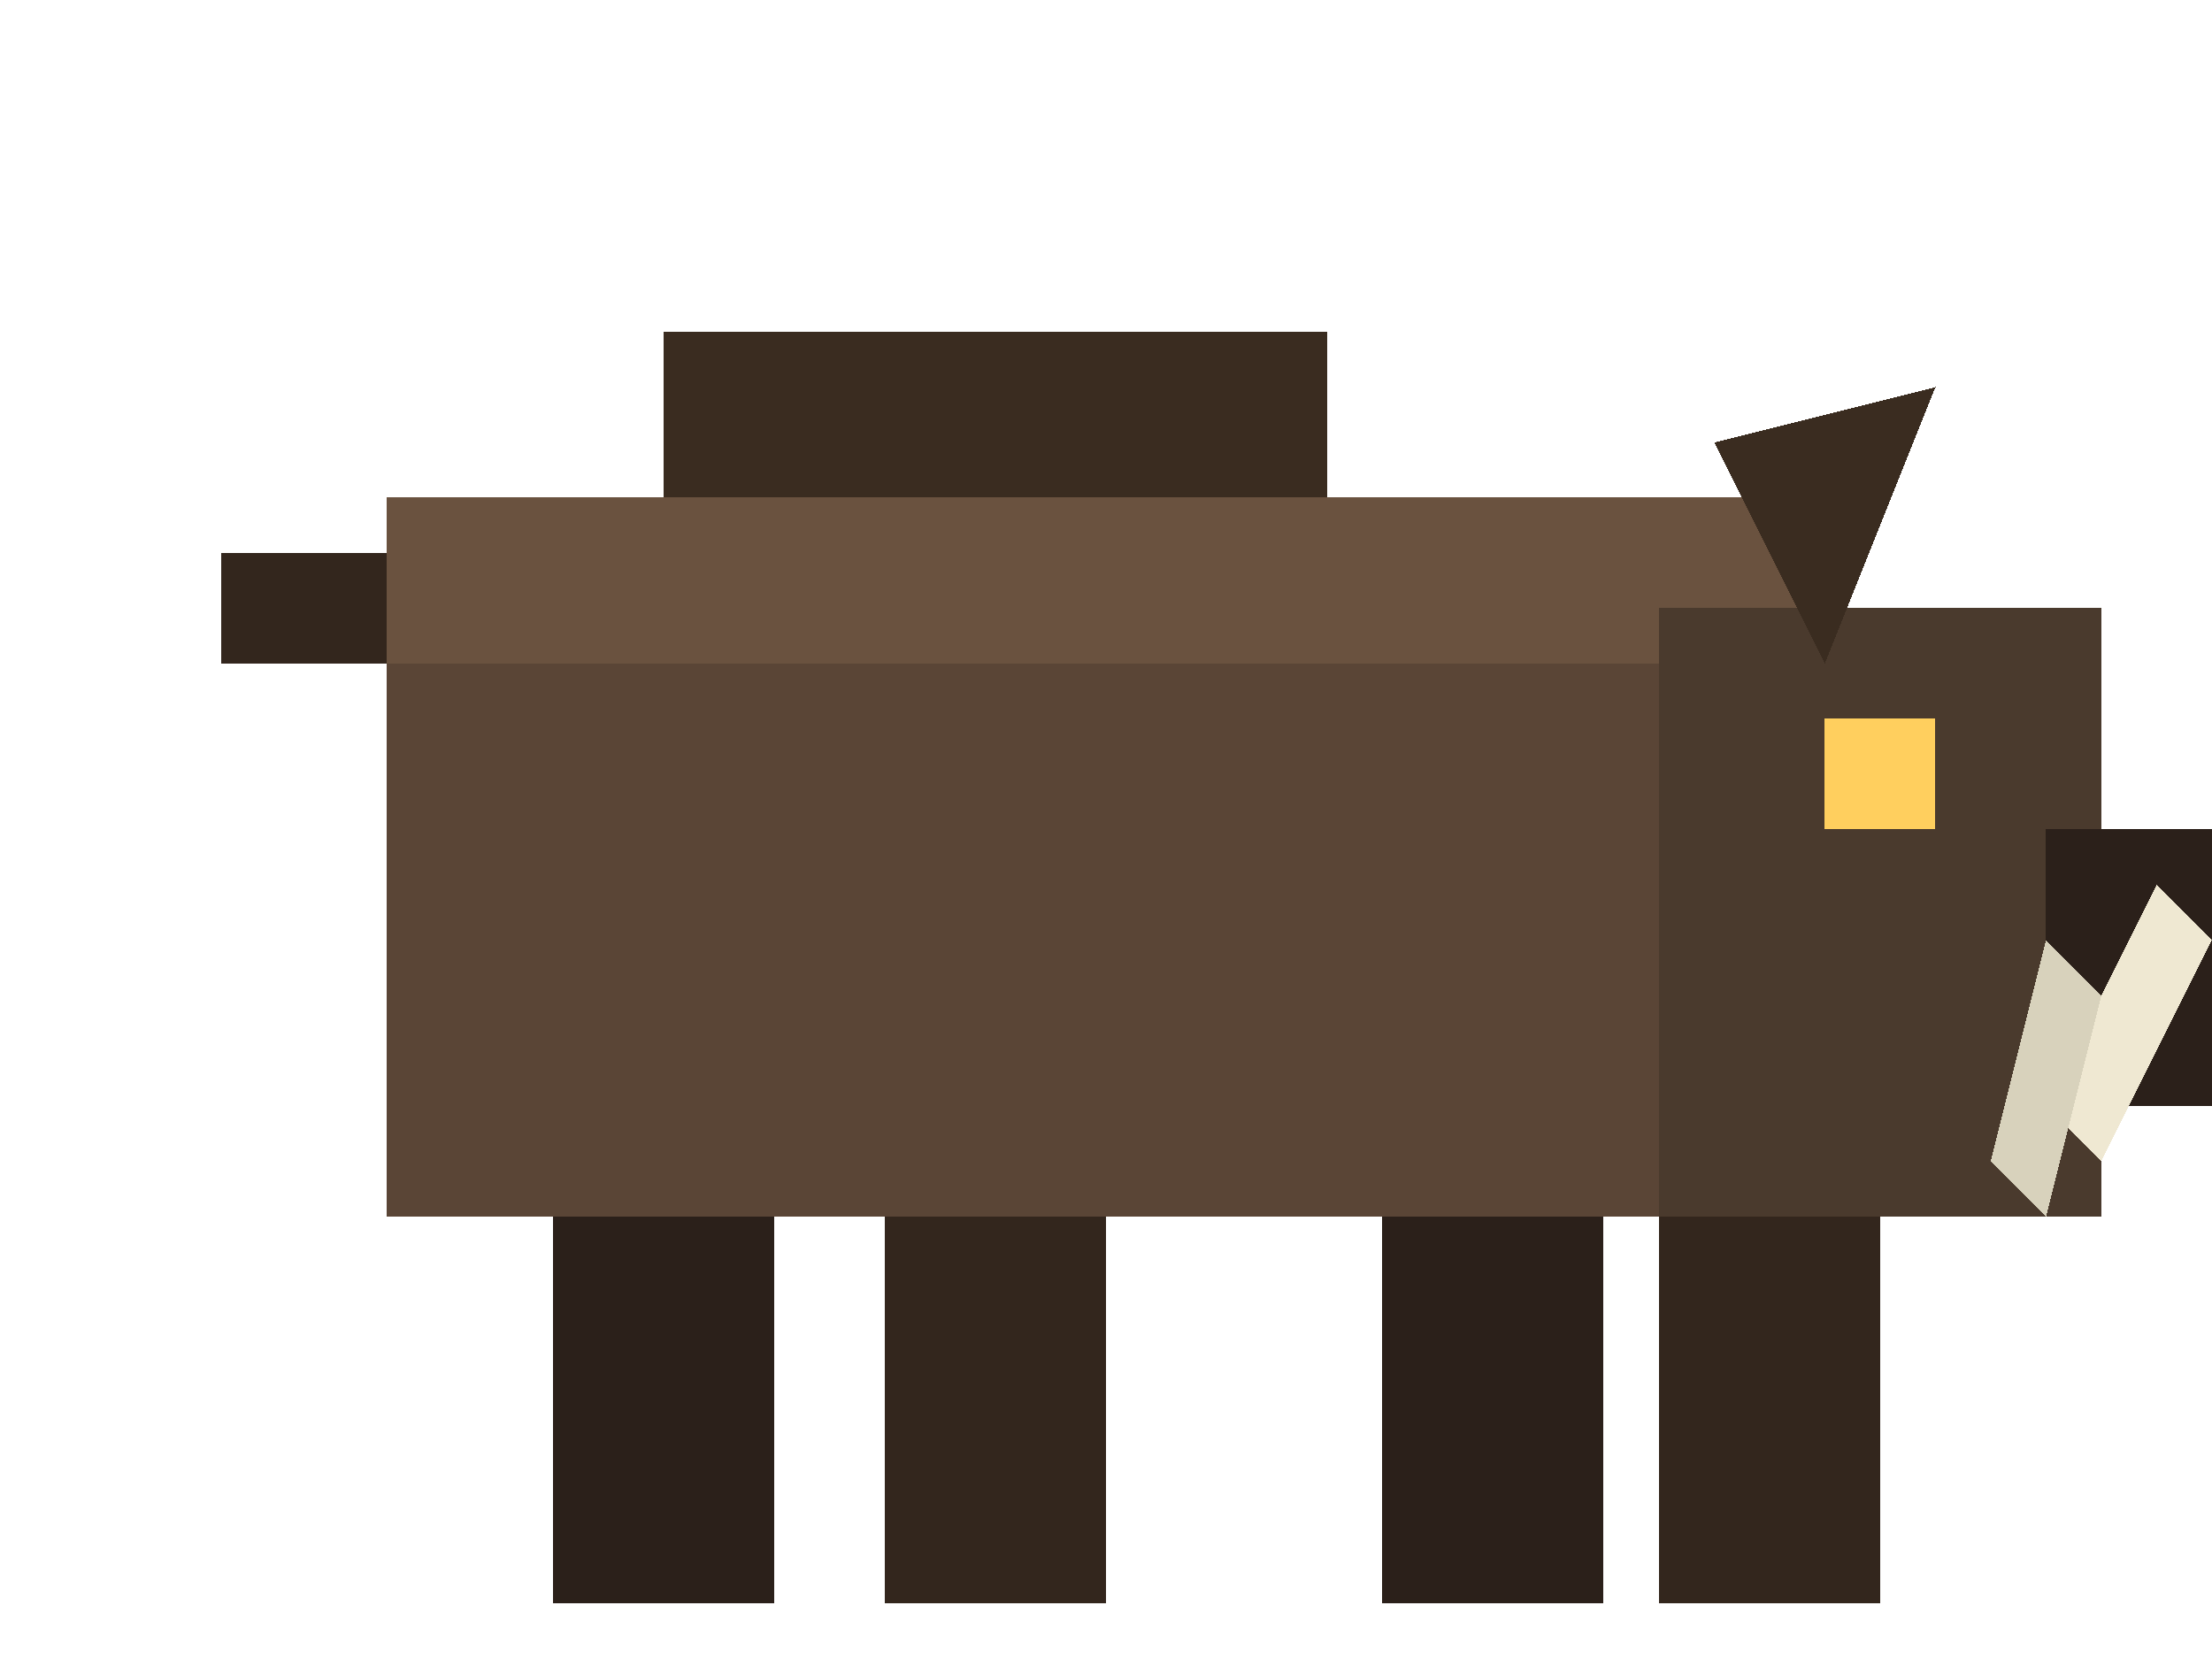
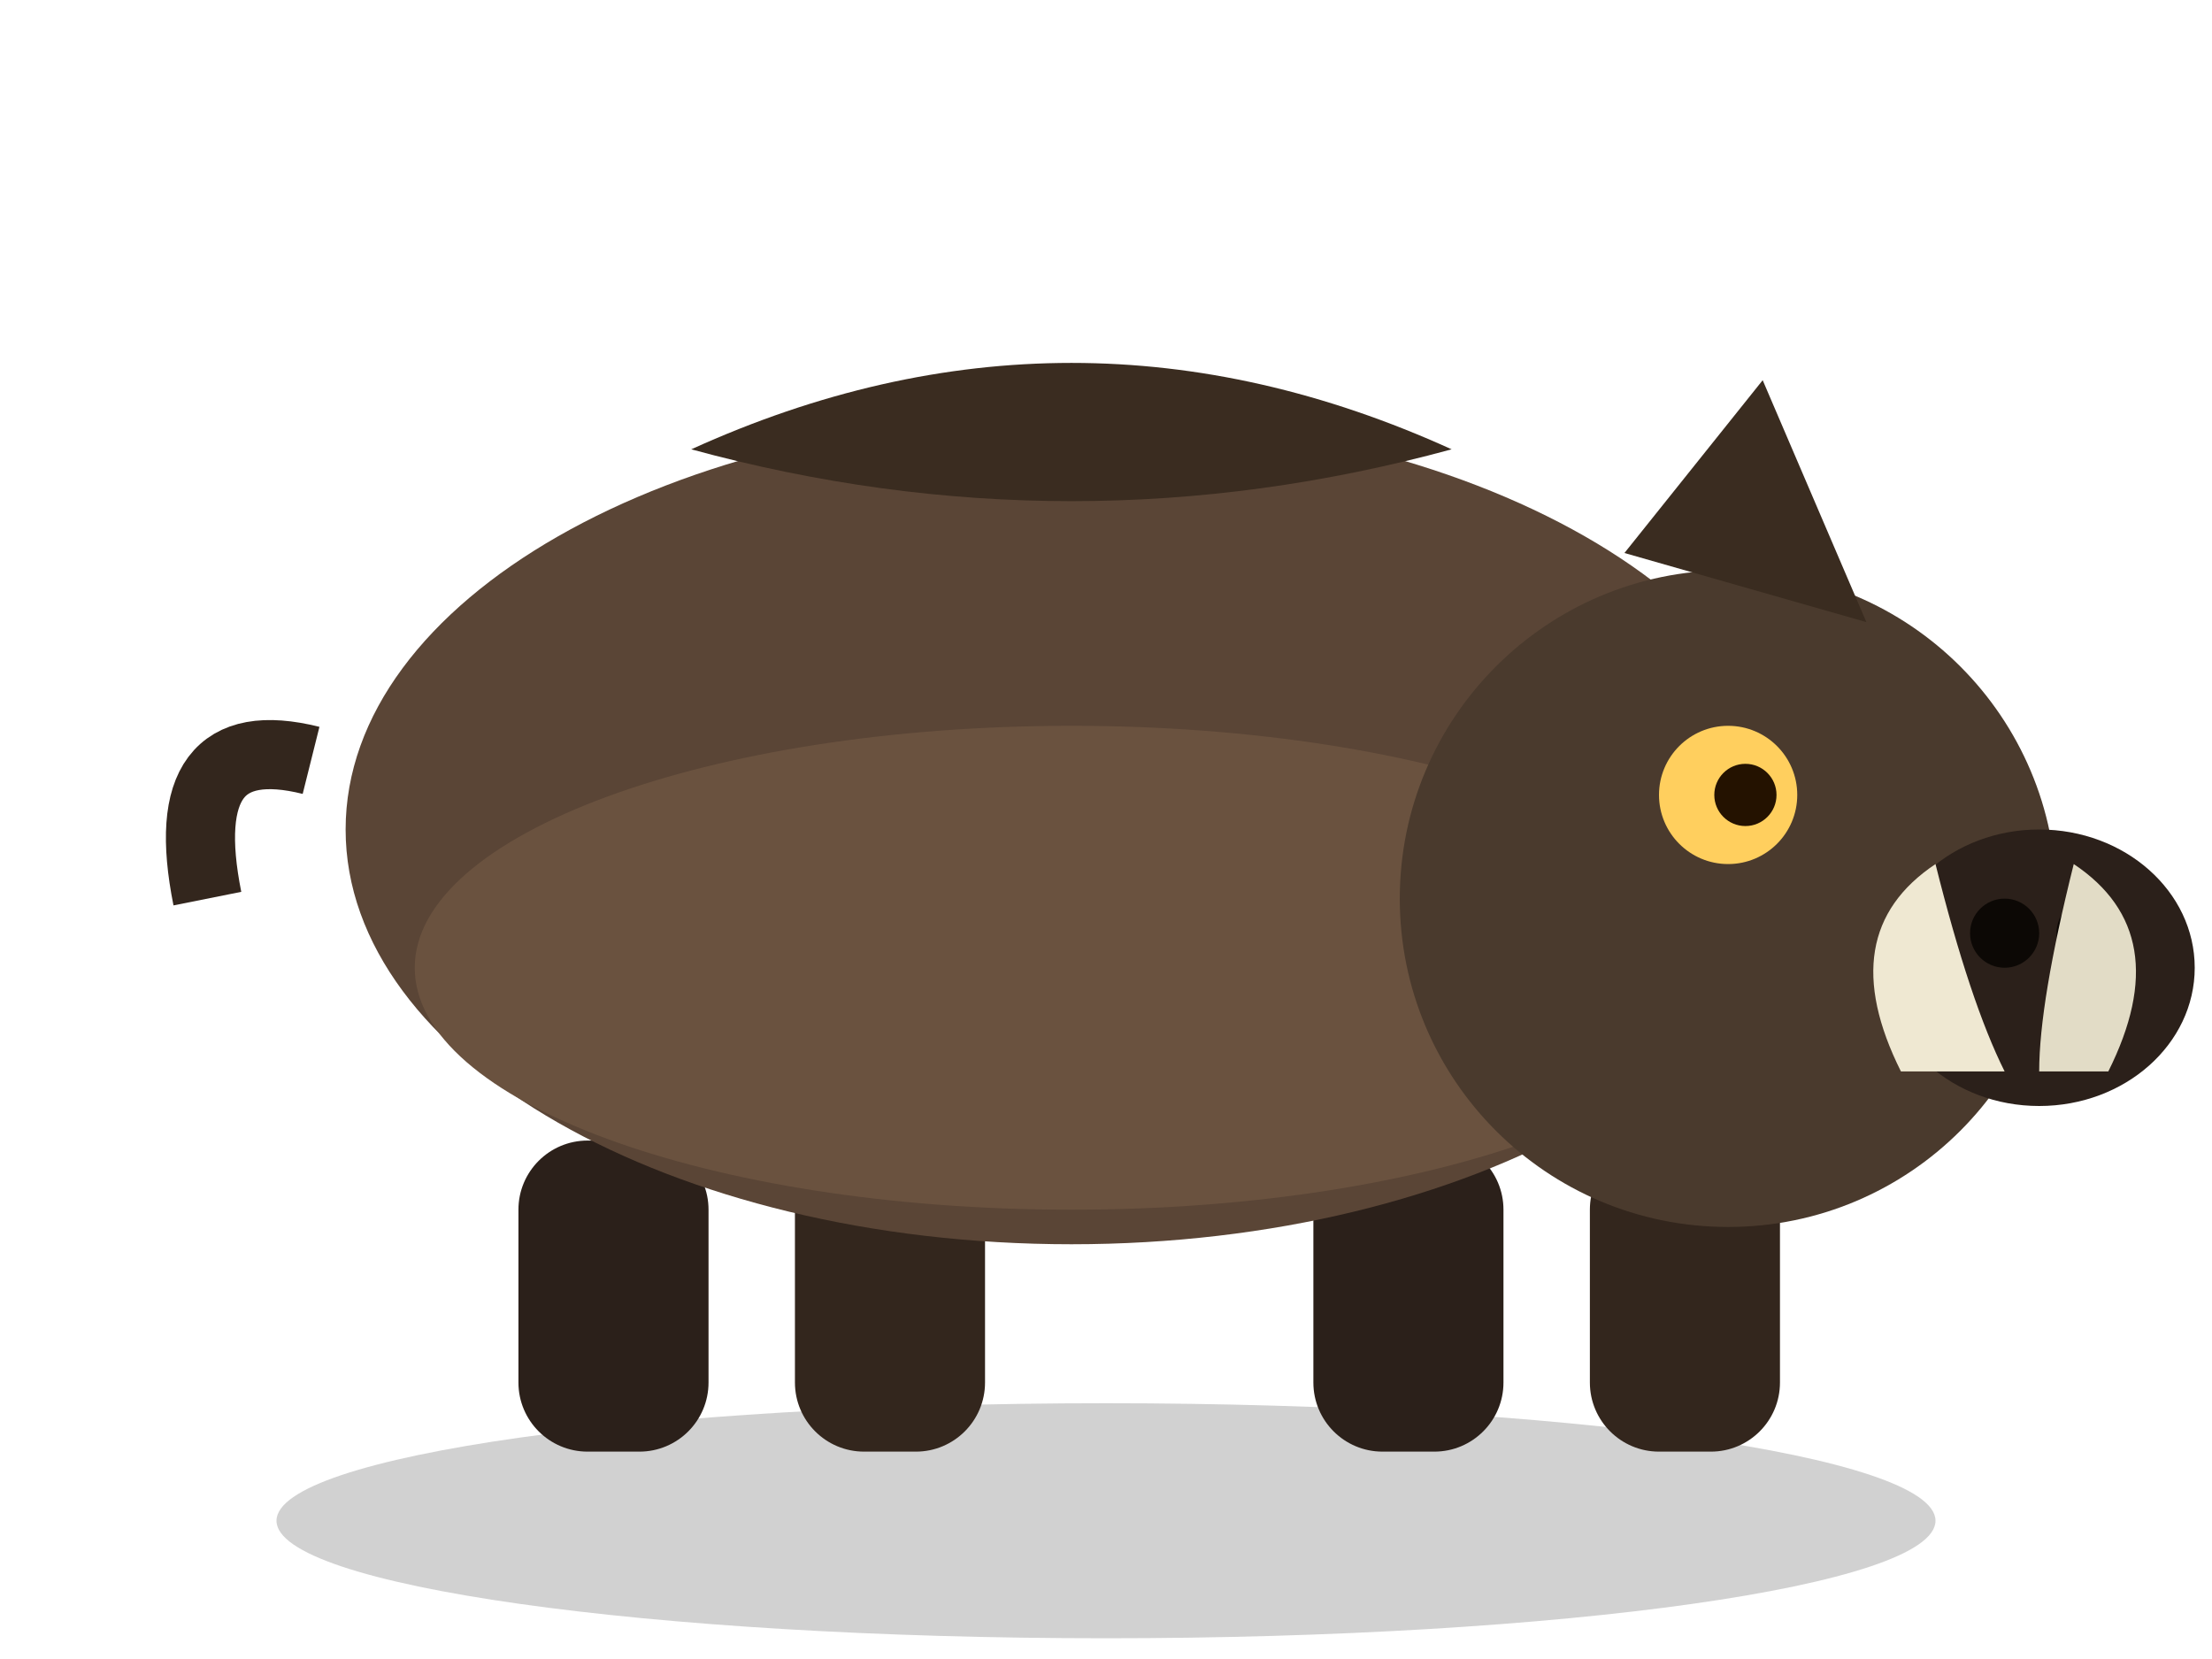
- <svg xmlns="http://www.w3.org/2000/svg" viewBox="0 0 40 30" shape-rendering="crispEdges" width="80" height="60">
-   <rect x="4" y="10" width="3" height="2" fill="#33261d" />
-   <rect x="10" y="21" width="4" height="8" fill="#2b201a" />
-   <rect x="16" y="21" width="4" height="8" fill="#33261d" />
-   <rect x="25" y="21" width="4" height="8" fill="#2b201a" />
-   <rect x="30" y="21" width="4" height="8" fill="#33261d" />
-   <rect x="7" y="9" width="26" height="13" fill="#5a4536" />
-   <rect x="7" y="9" width="26" height="3" fill="#6a523f" />
-   <rect x="12" y="6" width="12" height="3" fill="#3a2c20" />
-   <rect x="30" y="11" width="8" height="11" fill="#4a3a2d" />
-   <polygon points="31,8 35,7 33,12" fill="#3a2c20" />
-   <rect x="37" y="15" width="3" height="5" fill="#2b201a" />
-   <rect x="33" y="13" width="2" height="2" fill="#ffcf5e" />
-   <polygon points="37,20 39,16 40,17 38,21" fill="#efe8d2" />
-   <polygon points="36,21 37,17 38,18 37,22" fill="#d8d2bc" />
+ <svg xmlns="http://www.w3.org/2000/svg" viewBox="0 0 64 48" width="128" height="96">
+   <ellipse cx="32" cy="44" rx="24" ry="3.4" fill="#000" opacity="0.18" />
+   <path d="M9 22 q-4 -1 -3 4" stroke="#33261d" stroke-width="2" fill="none" />
+   <rect x="15" y="33" width="5.5" height="9" rx="2" fill="#2b201a" />
+   <rect x="23" y="33" width="5.5" height="9" rx="2" fill="#33261d" />
+   <rect x="38" y="33" width="5.5" height="9" rx="2" fill="#2b201a" />
+   <rect x="46" y="33" width="5.5" height="9" rx="2" fill="#33261d" />
+   <ellipse cx="31" cy="24" rx="21" ry="12" fill="#5a4536" />
+   <ellipse cx="31" cy="28" rx="19" ry="7" fill="#6a523f" />
+   <path d="M20 13 q11 -5 22 0 q-11 3 -22 0" fill="#3a2c20" />
+   <circle cx="50" cy="26" r="9.5" fill="#4a3a2d" />
+   <path d="M47 16 L51 11 L54 18 Z" fill="#3a2c20" />
+   <ellipse cx="59" cy="28" rx="4.5" ry="4" fill="#2b201a" />
+   <circle cx="58" cy="27" r="1" fill="#0c0805" />
+   <circle cx="60.5" cy="27" r="1" fill="#0c0805" />
+   <circle cx="50" cy="23" r="2" fill="#ffcf5e" />
+   <circle cx="50.5" cy="23" r="0.9" fill="#241200" />
+   <path d="M55 31 Q53 27 56 25 Q57 29 58 31 Z" fill="#efe8d2" />
+   <path d="M61 31 Q63 27 60 25 Q59 29 59 31 Z" fill="#e2dcc6" />
</svg>
